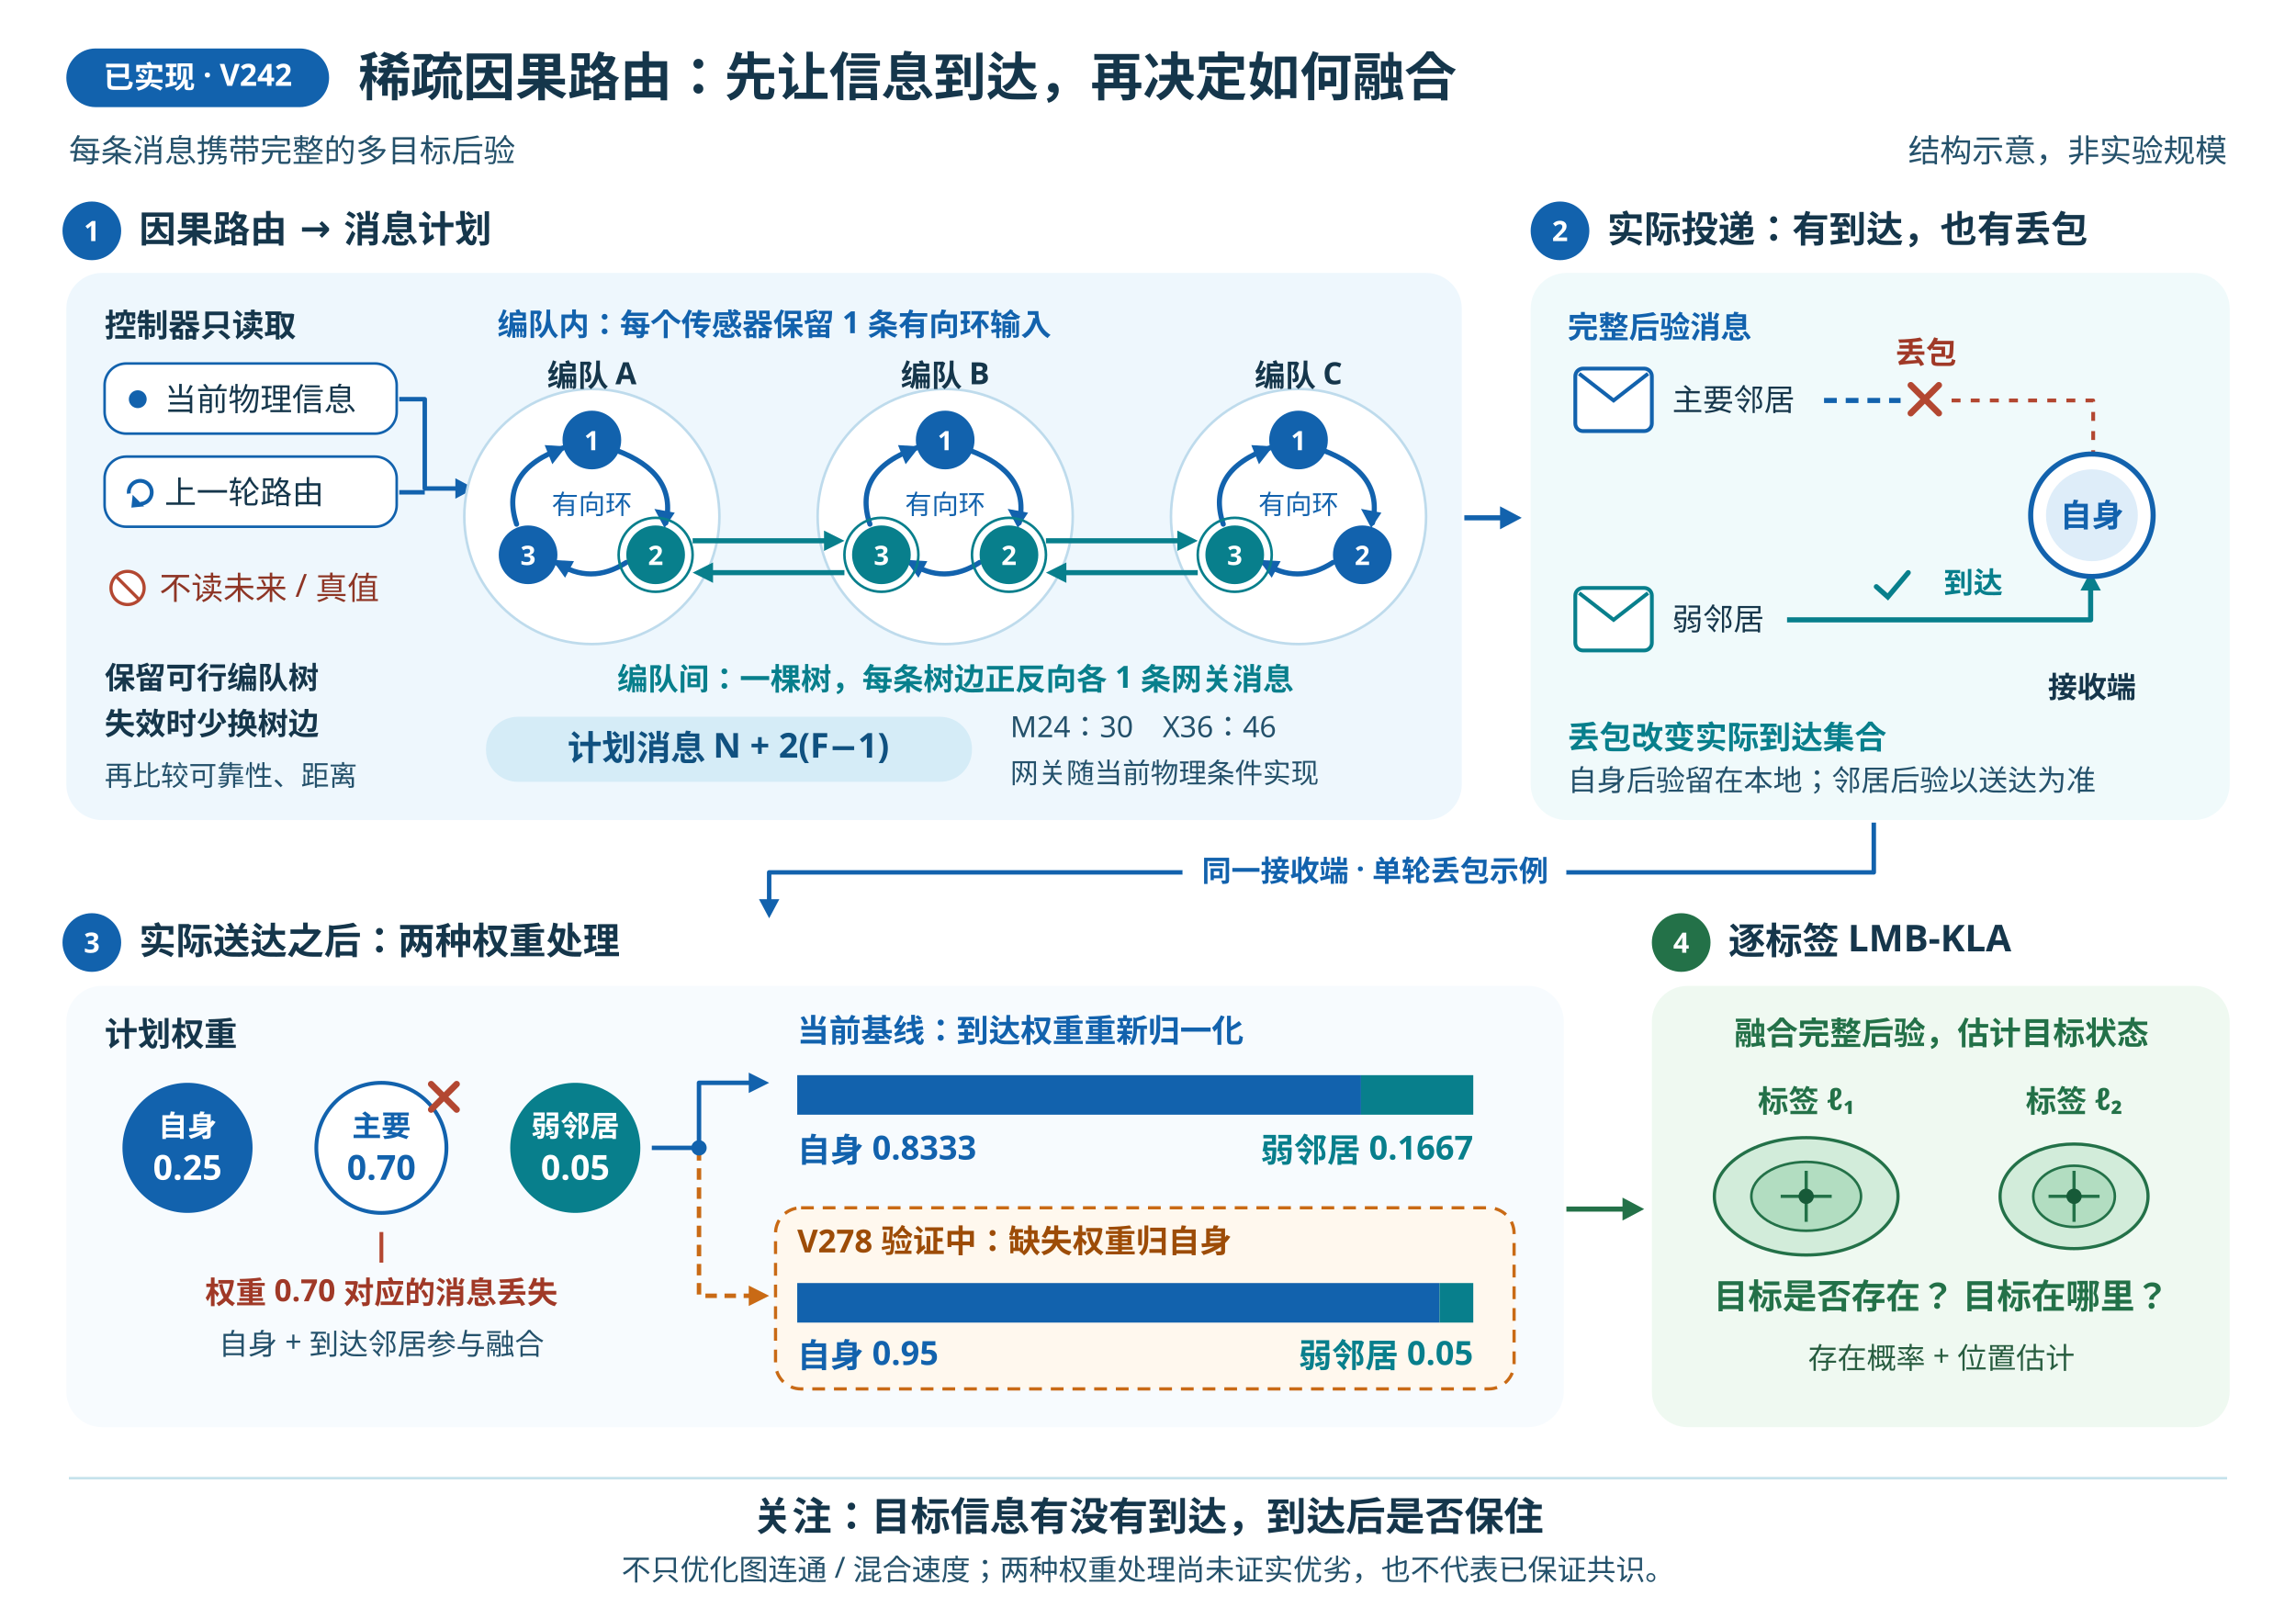
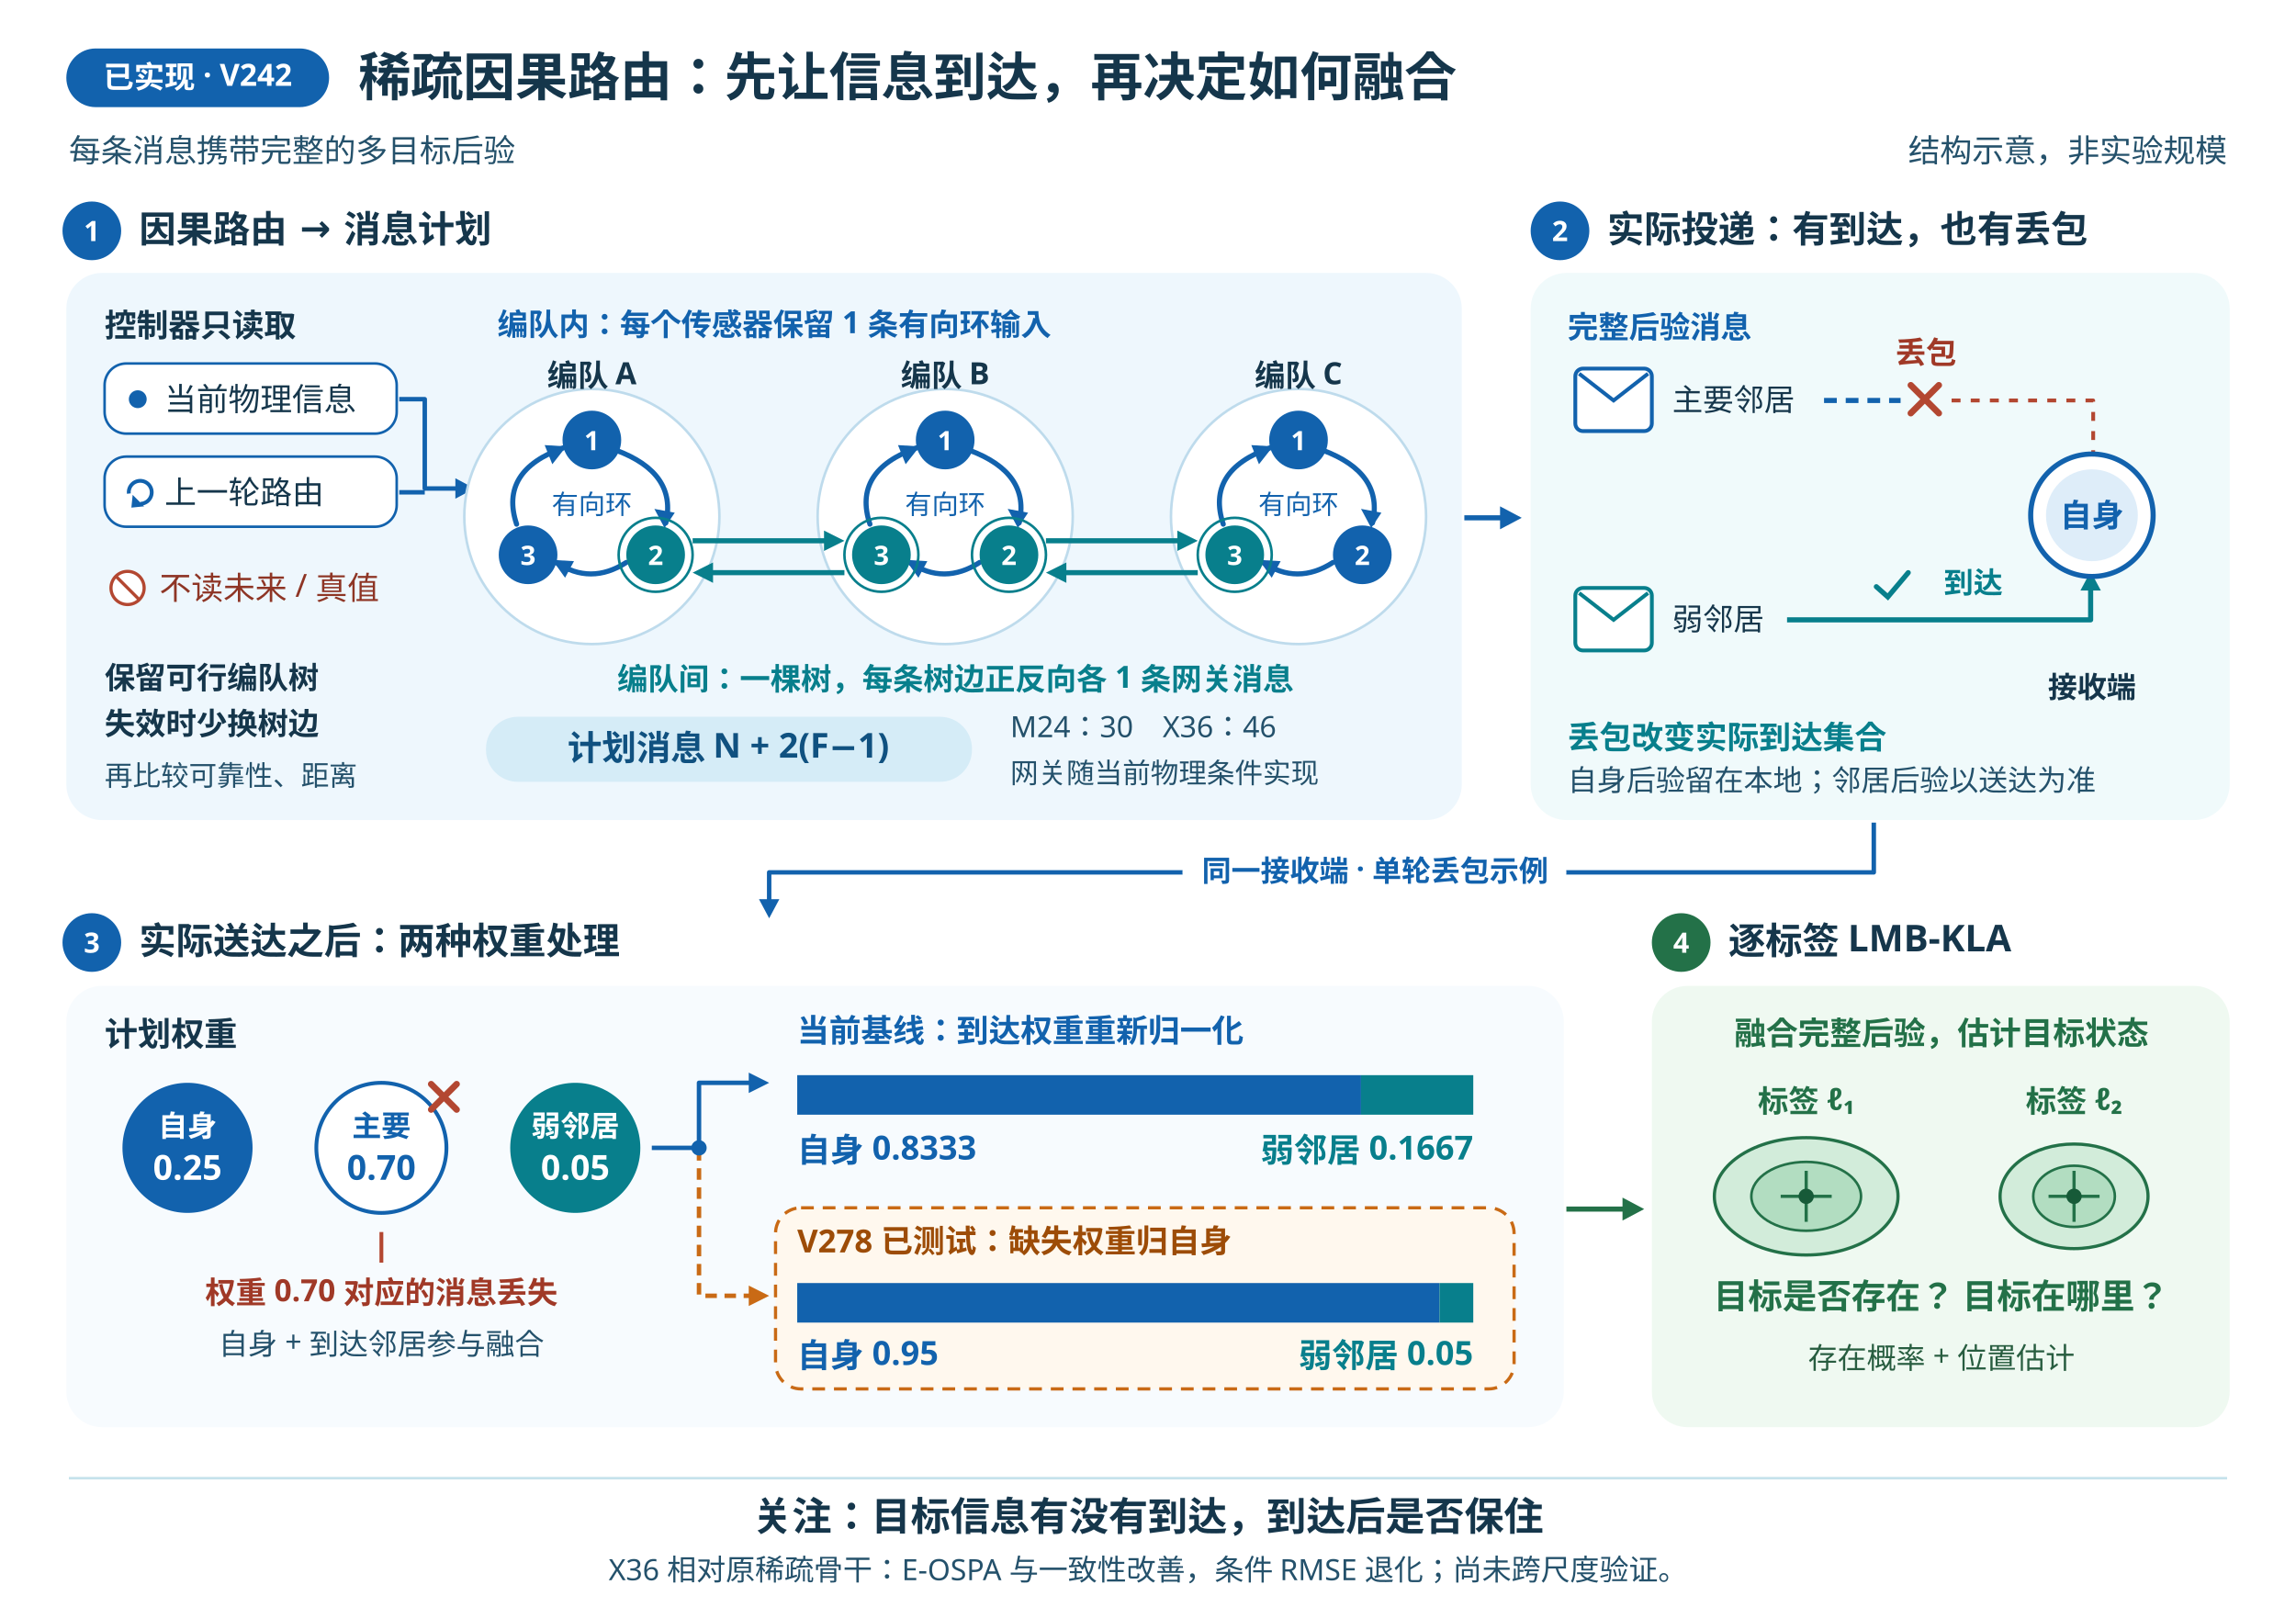
<svg xmlns="http://www.w3.org/2000/svg" width="1800" height="1260" viewBox="0 0 1800 1260">
  <rect width="1800" height="1260" fill="#ffffff" />
  <g font-family="Noto Sans SC, PingFang SC, Microsoft YaHei, sans-serif" fill="#15364b">
    <rect x="52" y="38" width="206" height="46" rx="23" fill="#1262ad" />
    <text x="155" y="69" font-size="24" font-weight="700" fill="#ffffff" text-anchor="middle">已实现 · V242</text>
    <text x="281" y="75" font-size="41" font-weight="700">稀疏因果路由：先让信息到达，再决定如何融合</text>
    <text x="54" y="127" font-size="25" fill="#24516b">每条消息携带完整的多目标后验</text>
    <text x="1746" y="127" font-size="25" fill="#24516b" text-anchor="end">结构示意，非实验规模</text>
    <circle cx="72" cy="181" r="23" fill="#1262ad" />
    <text x="72" y="189" font-size="22" font-weight="700" text-anchor="middle" fill="#ffffff">1</text>
    <text x="109" y="190" font-size="29" font-weight="700">因果路由 → 消息计划</text>
    <rect x="52" y="214" width="1094" height="429" rx="28" fill="#eef7fd" />
    <text x="82" y="264" font-size="25" font-weight="700">控制器只读取</text>
    <rect x="82" y="285" width="229" height="55" rx="17" fill="#ffffff" stroke="#1262ad" stroke-width="2" />
    <circle cx="108" cy="313" r="7" fill="#1262ad" />
    <text x="129" y="322" font-size="25">当前物理信息</text>
    <rect x="82" y="358" width="229" height="55" rx="17" fill="#ffffff" stroke="#1262ad" stroke-width="2" />
    <path d="M101 387 A9 9 0 1 1 110 395" fill="none" stroke="#1262ad" stroke-width="3" />
    <polygon points="103,398 104,388 113,397" fill="#1262ad" />
    <text x="129" y="395" font-size="25">上一轮路由</text>
    <path d="M313 313 H333 V383 H361" fill="none" stroke="#1262ad" stroke-width="3.5" stroke-linejoin="round" />
    <path d="M313 386 H333" fill="none" stroke="#1262ad" stroke-width="3.5" />
    <polygon points="372,383 357,375 357,391" fill="#1262ad" />
    <circle cx="100" cy="461" r="13" fill="#ffffff" stroke="#b34731" stroke-width="2.5" />
    <path d="M91 452 L109 470" stroke="#b34731" stroke-width="2.5" />
    <text x="125" y="470" font-size="25" fill="#8e3525">不读未来 / 真值</text>
    <text x="390" y="263" font-size="24" font-weight="700" fill="#1262ad">编队内：每个传感器保留 1 条有向环输入</text>
    <g transform="translate(0 0)">
      <circle cx="464" cy="405" r="100" fill="#ffffff" stroke="#bedbec" stroke-width="2" />
      <text x="464" y="303" font-size="24" font-weight="700" text-anchor="middle">编队 A</text>
      <path d="M483 353 Q531 371 522 410" fill="none" stroke="#1262ad" stroke-width="4" stroke-linecap="round" />
      <polygon points="521,414 513,399 529,402" fill="#1262ad" />
      <path d="M491 441 Q463 459 436 441" fill="none" stroke="#1262ad" stroke-width="4" stroke-linecap="round" />
      <polygon points="433,439 450,440 443,453" fill="#1262ad" />
      <path d="M405 411 Q391 369 442 351" fill="none" stroke="#1262ad" stroke-width="4" stroke-linecap="round" />
      <polygon points="444,350 433,364 427,349" fill="#1262ad" />
      <circle cx="464" cy="345" r="23" fill="#1262ad" />
      <circle cx="514" cy="435" r="23" fill="#087f8c" />
      <circle cx="414" cy="435" r="23" fill="#1262ad" />
      <circle cx="514" cy="435" r="29" fill="none" stroke="#087f8c" stroke-width="2" />
      <text x="464" y="353" font-size="21" font-weight="700" text-anchor="middle" fill="#ffffff">1</text>
      <text x="514" y="443" font-size="21" font-weight="700" text-anchor="middle" fill="#ffffff">2</text>
      <text x="414" y="443" font-size="21" font-weight="700" text-anchor="middle" fill="#ffffff">3</text>
      <text x="464" y="403" font-size="21" text-anchor="middle" fill="#1262ad">有向环</text>
    </g>
    <g transform="translate(277 0)">
      <circle cx="464" cy="405" r="100" fill="#ffffff" stroke="#bedbec" stroke-width="2" />
      <text x="464" y="303" font-size="24" font-weight="700" text-anchor="middle">编队 B</text>
      <path d="M483 353 Q531 371 522 410" fill="none" stroke="#1262ad" stroke-width="4" stroke-linecap="round" />
      <polygon points="521,414 513,399 529,402" fill="#1262ad" />
      <path d="M491 441 Q463 459 436 441" fill="none" stroke="#1262ad" stroke-width="4" stroke-linecap="round" />
      <polygon points="433,439 450,440 443,453" fill="#1262ad" />
      <path d="M405 411 Q391 369 442 351" fill="none" stroke="#1262ad" stroke-width="4" stroke-linecap="round" />
      <polygon points="444,350 433,364 427,349" fill="#1262ad" />
      <circle cx="464" cy="345" r="23" fill="#1262ad" />
      <circle cx="514" cy="435" r="23" fill="#087f8c" />
      <circle cx="414" cy="435" r="23" fill="#087f8c" />
      <circle cx="514" cy="435" r="29" fill="none" stroke="#087f8c" stroke-width="2" />
      <circle cx="414" cy="435" r="29" fill="none" stroke="#087f8c" stroke-width="2" />
      <text x="464" y="353" font-size="21" font-weight="700" text-anchor="middle" fill="#ffffff">1</text>
      <text x="514" y="443" font-size="21" font-weight="700" text-anchor="middle" fill="#ffffff">2</text>
      <text x="414" y="443" font-size="21" font-weight="700" text-anchor="middle" fill="#ffffff">3</text>
      <text x="464" y="403" font-size="21" text-anchor="middle" fill="#1262ad">有向环</text>
    </g>
    <g transform="translate(554 0)">
      <circle cx="464" cy="405" r="100" fill="#ffffff" stroke="#bedbec" stroke-width="2" />
      <text x="464" y="303" font-size="24" font-weight="700" text-anchor="middle">编队 C</text>
      <path d="M483 353 Q531 371 522 410" fill="none" stroke="#1262ad" stroke-width="4" stroke-linecap="round" />
      <polygon points="521,414 513,399 529,402" fill="#1262ad" />
      <path d="M491 441 Q463 459 436 441" fill="none" stroke="#1262ad" stroke-width="4" stroke-linecap="round" />
      <polygon points="433,439 450,440 443,453" fill="#1262ad" />
      <path d="M405 411 Q391 369 442 351" fill="none" stroke="#1262ad" stroke-width="4" stroke-linecap="round" />
      <polygon points="444,350 433,364 427,349" fill="#1262ad" />
      <circle cx="464" cy="345" r="23" fill="#1262ad" />
      <circle cx="514" cy="435" r="23" fill="#1262ad" />
      <circle cx="414" cy="435" r="23" fill="#087f8c" />
      <circle cx="414" cy="435" r="29" fill="none" stroke="#087f8c" stroke-width="2" />
      <text x="464" y="353" font-size="21" font-weight="700" text-anchor="middle" fill="#ffffff">1</text>
      <text x="514" y="443" font-size="21" font-weight="700" text-anchor="middle" fill="#ffffff">2</text>
      <text x="414" y="443" font-size="21" font-weight="700" text-anchor="middle" fill="#ffffff">3</text>
      <text x="464" y="403" font-size="21" text-anchor="middle" fill="#1262ad">有向环</text>
    </g>
    <path d="M543 424 H650" fill="none" stroke="#087f8c" stroke-width="4" />
    <polygon points="662,424 646,416 646,432" fill="#087f8c" />
    <path d="M662 449 H555" fill="none" stroke="#087f8c" stroke-width="4" />
    <polygon points="543,449 559,441 559,457" fill="#087f8c" />
    <path d="M820 424 H927" fill="none" stroke="#087f8c" stroke-width="4" />
    <polygon points="939,424 923,416 923,432" fill="#087f8c" />
    <path d="M939 449 H832" fill="none" stroke="#087f8c" stroke-width="4" />
    <polygon points="820,449 836,441 836,457" fill="#087f8c" />
    <text x="749" y="541" font-size="24" font-weight="700" text-anchor="middle" fill="#087f8c">编队间：一棵树，每条树边正反向各 1 条网关消息</text>
    <text x="82" y="540" font-size="24" font-weight="700">保留可行编队树</text>
    <text x="82" y="576" font-size="24" font-weight="700">失效时少换树边</text>
    <text x="82" y="616" font-size="22" fill="#24516b">再比较可靠性、距离</text>
    <rect x="381" y="562" width="381" height="51" rx="25" fill="#d5ecf7" />
    <text x="571" y="596" font-size="27" font-weight="700" text-anchor="middle" fill="#105180">计划消息 N + 2(F−1)</text>
    <text x="792" y="578" font-size="23" fill="#24516b">M24：30　X36：46</text>
    <text x="792" y="614" font-size="22" fill="#24516b">网关随当前物理条件实现</text>
    <circle cx="1223" cy="181" r="23" fill="#1262ad" />
    <text x="1223" y="189" font-size="22" font-weight="700" text-anchor="middle" fill="#ffffff">2</text>
    <text x="1260" y="190" font-size="29" font-weight="700">实际投递：有到达，也有丢包</text>
    <rect x="1200" y="214" width="548" height="429" rx="28" fill="#f0fafb" />
    <path d="M1148 406 H1179" fill="none" stroke="#1262ad" stroke-width="4" />
    <polygon points="1193,406 1176,397 1176,415" fill="#1262ad" />
    <text x="1229" y="265" font-size="24" font-weight="700" fill="#1262ad">完整后验消息</text>
    <rect x="1235" y="289" width="60" height="49" rx="6" fill="#ffffff" stroke="#1262ad" stroke-width="3" />
    <path d="M1238 293 L1265 314 L1292 293" fill="none" stroke="#1262ad" stroke-width="3" />
    <text x="1311" y="322" font-size="24">主要邻居</text>
    <path d="M1430 314 H1490" fill="none" stroke="#1262ad" stroke-width="4" stroke-dasharray="10 7" />
    <path d="M1530 314 H1641 V360" fill="none" stroke="#b34731" stroke-width="3" stroke-dasharray="7 8" stroke-linejoin="round" />
    <path d="M1498 302 L1520 324 M1520 302 L1498 324" fill="none" stroke="#b34731" stroke-width="5" stroke-linecap="round" />
    <text x="1510" y="285" font-size="24" font-weight="700" text-anchor="middle" fill="#a03927">丢包</text>
    <rect x="1235" y="461" width="60" height="49" rx="6" fill="#ffffff" stroke="#087f8c" stroke-width="3" />
    <path d="M1238 465 L1265 486 L1292 465" fill="none" stroke="#087f8c" stroke-width="3" />
    <text x="1311" y="494" font-size="24">弱邻居</text>
    <path d="M1401 486 H1639 V458" fill="none" stroke="#087f8c" stroke-width="4" stroke-linejoin="round" />
    <polygon points="1639,448 1631,463 1647,463" fill="#087f8c" />
    <path d="M1471 460 L1480 468 L1496 449" fill="none" stroke="#087f8c" stroke-width="4" stroke-linecap="round" />
    <text x="1524" y="465" font-size="23" font-weight="700" fill="#087f8c">到达</text>
    <circle cx="1640" cy="404" r="48" fill="#ffffff" stroke="#1262ad" stroke-width="4" />
    <circle cx="1640" cy="404" r="36" fill="#deedf9" />
    <text x="1640" y="413" font-size="25" font-weight="700" text-anchor="middle" fill="#1262ad">自身</text>
    <text x="1640" y="547" font-size="23" font-weight="700" text-anchor="middle">接收端</text>
    <text x="1229" y="587" font-size="25" font-weight="700" fill="#087f8c">丢包改变实际到达集合</text>
    <text x="1229" y="620" font-size="23" fill="#24516b">自身后验留在本地；邻居后验以送达为准</text>
    <path d="M1469 645 V684 H603 V709" fill="none" stroke="#1262ad" stroke-width="3.5" stroke-linejoin="round" />
    <polygon points="603,720 595,705 611,705" fill="#1262ad" />
    <rect x="927" y="666" width="301" height="36" rx="18" fill="#ffffff" />
    <text x="1078" y="691" font-size="23" font-weight="700" text-anchor="middle" fill="#1262ad">同一接收端 · 单轮丢包示例</text>
    <circle cx="72" cy="739" r="23" fill="#1262ad" />
    <text x="72" y="747" font-size="22" font-weight="700" text-anchor="middle" fill="#ffffff">3</text>
    <text x="109" y="748" font-size="29" font-weight="700">实际送达之后：两种权重处理</text>
    <rect x="52" y="773" width="1174" height="346" rx="28" fill="#f7fbfe" />
    <text x="82" y="820" font-size="26" font-weight="700">计划权重</text>
    <circle cx="147" cy="900" r="51" fill="#1262ad" />
    <text x="147" y="891" font-size="23" font-weight="700" text-anchor="middle" fill="#ffffff">自身</text>
    <text x="147" y="925" font-size="27" font-weight="700" text-anchor="middle" fill="#ffffff">0.25</text>
    <circle cx="299" cy="900" r="51" fill="#ffffff" stroke="#1262ad" stroke-width="3" />
    <text x="299" y="891" font-size="23" font-weight="700" text-anchor="middle" fill="#1262ad">主要</text>
    <text x="299" y="925" font-size="27" font-weight="700" text-anchor="middle" fill="#1262ad">0.70</text>
    <path d="M338 850 L358 870 M358 850 L338 870" fill="none" stroke="#b34731" stroke-width="5" stroke-linecap="round" />
    <circle cx="451" cy="900" r="51" fill="#087f8c" />
    <text x="451" y="891" font-size="23" font-weight="700" text-anchor="middle" fill="#ffffff">弱邻居</text>
    <text x="451" y="925" font-size="27" font-weight="700" text-anchor="middle" fill="#ffffff">0.05</text>
    <path d="M299 966 V990" fill="none" stroke="#b34731" stroke-width="3" />
    <text x="299" y="1022" font-size="24" font-weight="700" text-anchor="middle" fill="#a03927">权重 0.70 对应的消息丢失</text>
    <text x="299" y="1062" font-size="23" text-anchor="middle" fill="#24516b">自身 + 到达邻居参与融合</text>
    <path d="M511 900 H548 V849 H591" fill="none" stroke="#1262ad" stroke-width="3.5" stroke-linejoin="round" />
    <polygon points="603,849 587,841 587,857" fill="#1262ad" />
    <path d="M548 901 V1016 H591" fill="none" stroke="#c96a15" stroke-width="3.5" stroke-dasharray="9 6" stroke-linejoin="round" />
    <polygon points="603,1016 587,1008 587,1024" fill="#c96a15" />
    <circle cx="548" cy="900" r="6" fill="#1262ad" />
    <text x="625" y="817" font-size="25" font-weight="700" fill="#1262ad">当前基线：到达权重重新归一化</text>
    <rect x="625" y="843" width="442" height="31" fill="#1262ad" />
    <rect x="1067" y="843" width="88" height="31" fill="#087f8c" />
    <text x="625" y="911" font-size="26" font-weight="700" fill="#1262ad">自身 0.8333</text>
    <text x="1155" y="911" font-size="26" font-weight="700" fill="#087f8c" text-anchor="end">弱邻居 0.1667</text>
    <rect x="608" y="947" width="579" height="142" rx="20" fill="#fff8ee" stroke="#c96a15" stroke-width="2.5" stroke-dasharray="10 7" />
-     <text x="625" y="982" font-size="25" font-weight="700" fill="#9d4c07">V278 验证中：缺失权重归自身</text>
+     <text x="625" y="982" font-size="25" font-weight="700" fill="#9d4c07">V278 已测试：缺失权重归自身</text>
    <rect x="625" y="1006" width="503.5" height="31" fill="#1262ad" />
    <rect x="1128.5" y="1006" width="26.5" height="31" fill="#087f8c" />
    <text x="625" y="1072" font-size="26" font-weight="700" fill="#1262ad">自身 0.95</text>
    <text x="1155" y="1072" font-size="26" font-weight="700" fill="#087f8c" text-anchor="end">弱邻居 0.05</text>
    <circle cx="1318" cy="739" r="23" fill="#237148" />
    <text x="1318" y="747" font-size="22" font-weight="700" text-anchor="middle" fill="#ffffff">4</text>
    <text x="1355" y="748" font-size="29" font-weight="700">逐标签 LMB-KLA</text>
    <path d="M1228 948 H1276" fill="none" stroke="#237148" stroke-width="4" />
    <polygon points="1289,948 1272,939 1272,957" fill="#237148" />
    <rect x="1295" y="773" width="453" height="346" rx="28" fill="#eff9f1" />
    <text x="1522" y="819" font-size="25" font-weight="700" text-anchor="middle" fill="#237148">融合完整后验，估计目标状态</text>
    <text x="1416" y="872" font-size="24" font-weight="700" text-anchor="middle" fill="#237148">标签 ℓ₁</text>
    <text x="1626" y="872" font-size="24" font-weight="700" text-anchor="middle" fill="#237148">标签 ℓ₂</text>
    <ellipse cx="1416" cy="938" rx="72" ry="46" fill="#d2ecda" stroke="#237148" stroke-width="2.5" />
    <ellipse cx="1416" cy="938" rx="43" ry="27" fill="#b2ddc1" stroke="#237148" stroke-width="2" />
    <path d="M1396 938 H1436 M1416 918 V958" stroke="#237148" stroke-width="2.5" />
    <circle cx="1416" cy="938" r="6" fill="#175a38" />
    <ellipse cx="1626" cy="938" rx="58" ry="41" fill="#d2ecda" stroke="#237148" stroke-width="2.5" />
    <ellipse cx="1626" cy="938" rx="32" ry="24" fill="#b2ddc1" stroke="#237148" stroke-width="2" />
    <path d="M1606 938 H1646 M1626 918 V958" stroke="#237148" stroke-width="2.5" />
    <circle cx="1626" cy="938" r="6" fill="#175a38" />
    <text x="1522" y="1026" font-size="27" font-weight="700" text-anchor="middle" fill="#237148">目标是否存在？ 目标在哪里？</text>
    <text x="1522" y="1073" font-size="23" text-anchor="middle" fill="#285d40">存在概率 + 位置估计</text>
    <path d="M54 1159 H1746" stroke="#c6e2ec" stroke-width="2" />
    <text x="900" y="1200" font-size="31" font-weight="700" text-anchor="middle">关注：目标信息有没有到达，到达后是否保住</text>
-     <text x="900" y="1239" font-size="23" text-anchor="middle" fill="#24516b">不只优化图连通 / 混合速度；两种权重处理尚未证实优劣，也不代表已保证共识。</text>
+     <text x="900" y="1239" font-size="23" text-anchor="middle" fill="#24516b">X36 相对原稀疏骨干：E-OSPA 与一致性改善，条件 RMSE 退化；尚未跨尺度验证。</text>
  </g>
</svg>
